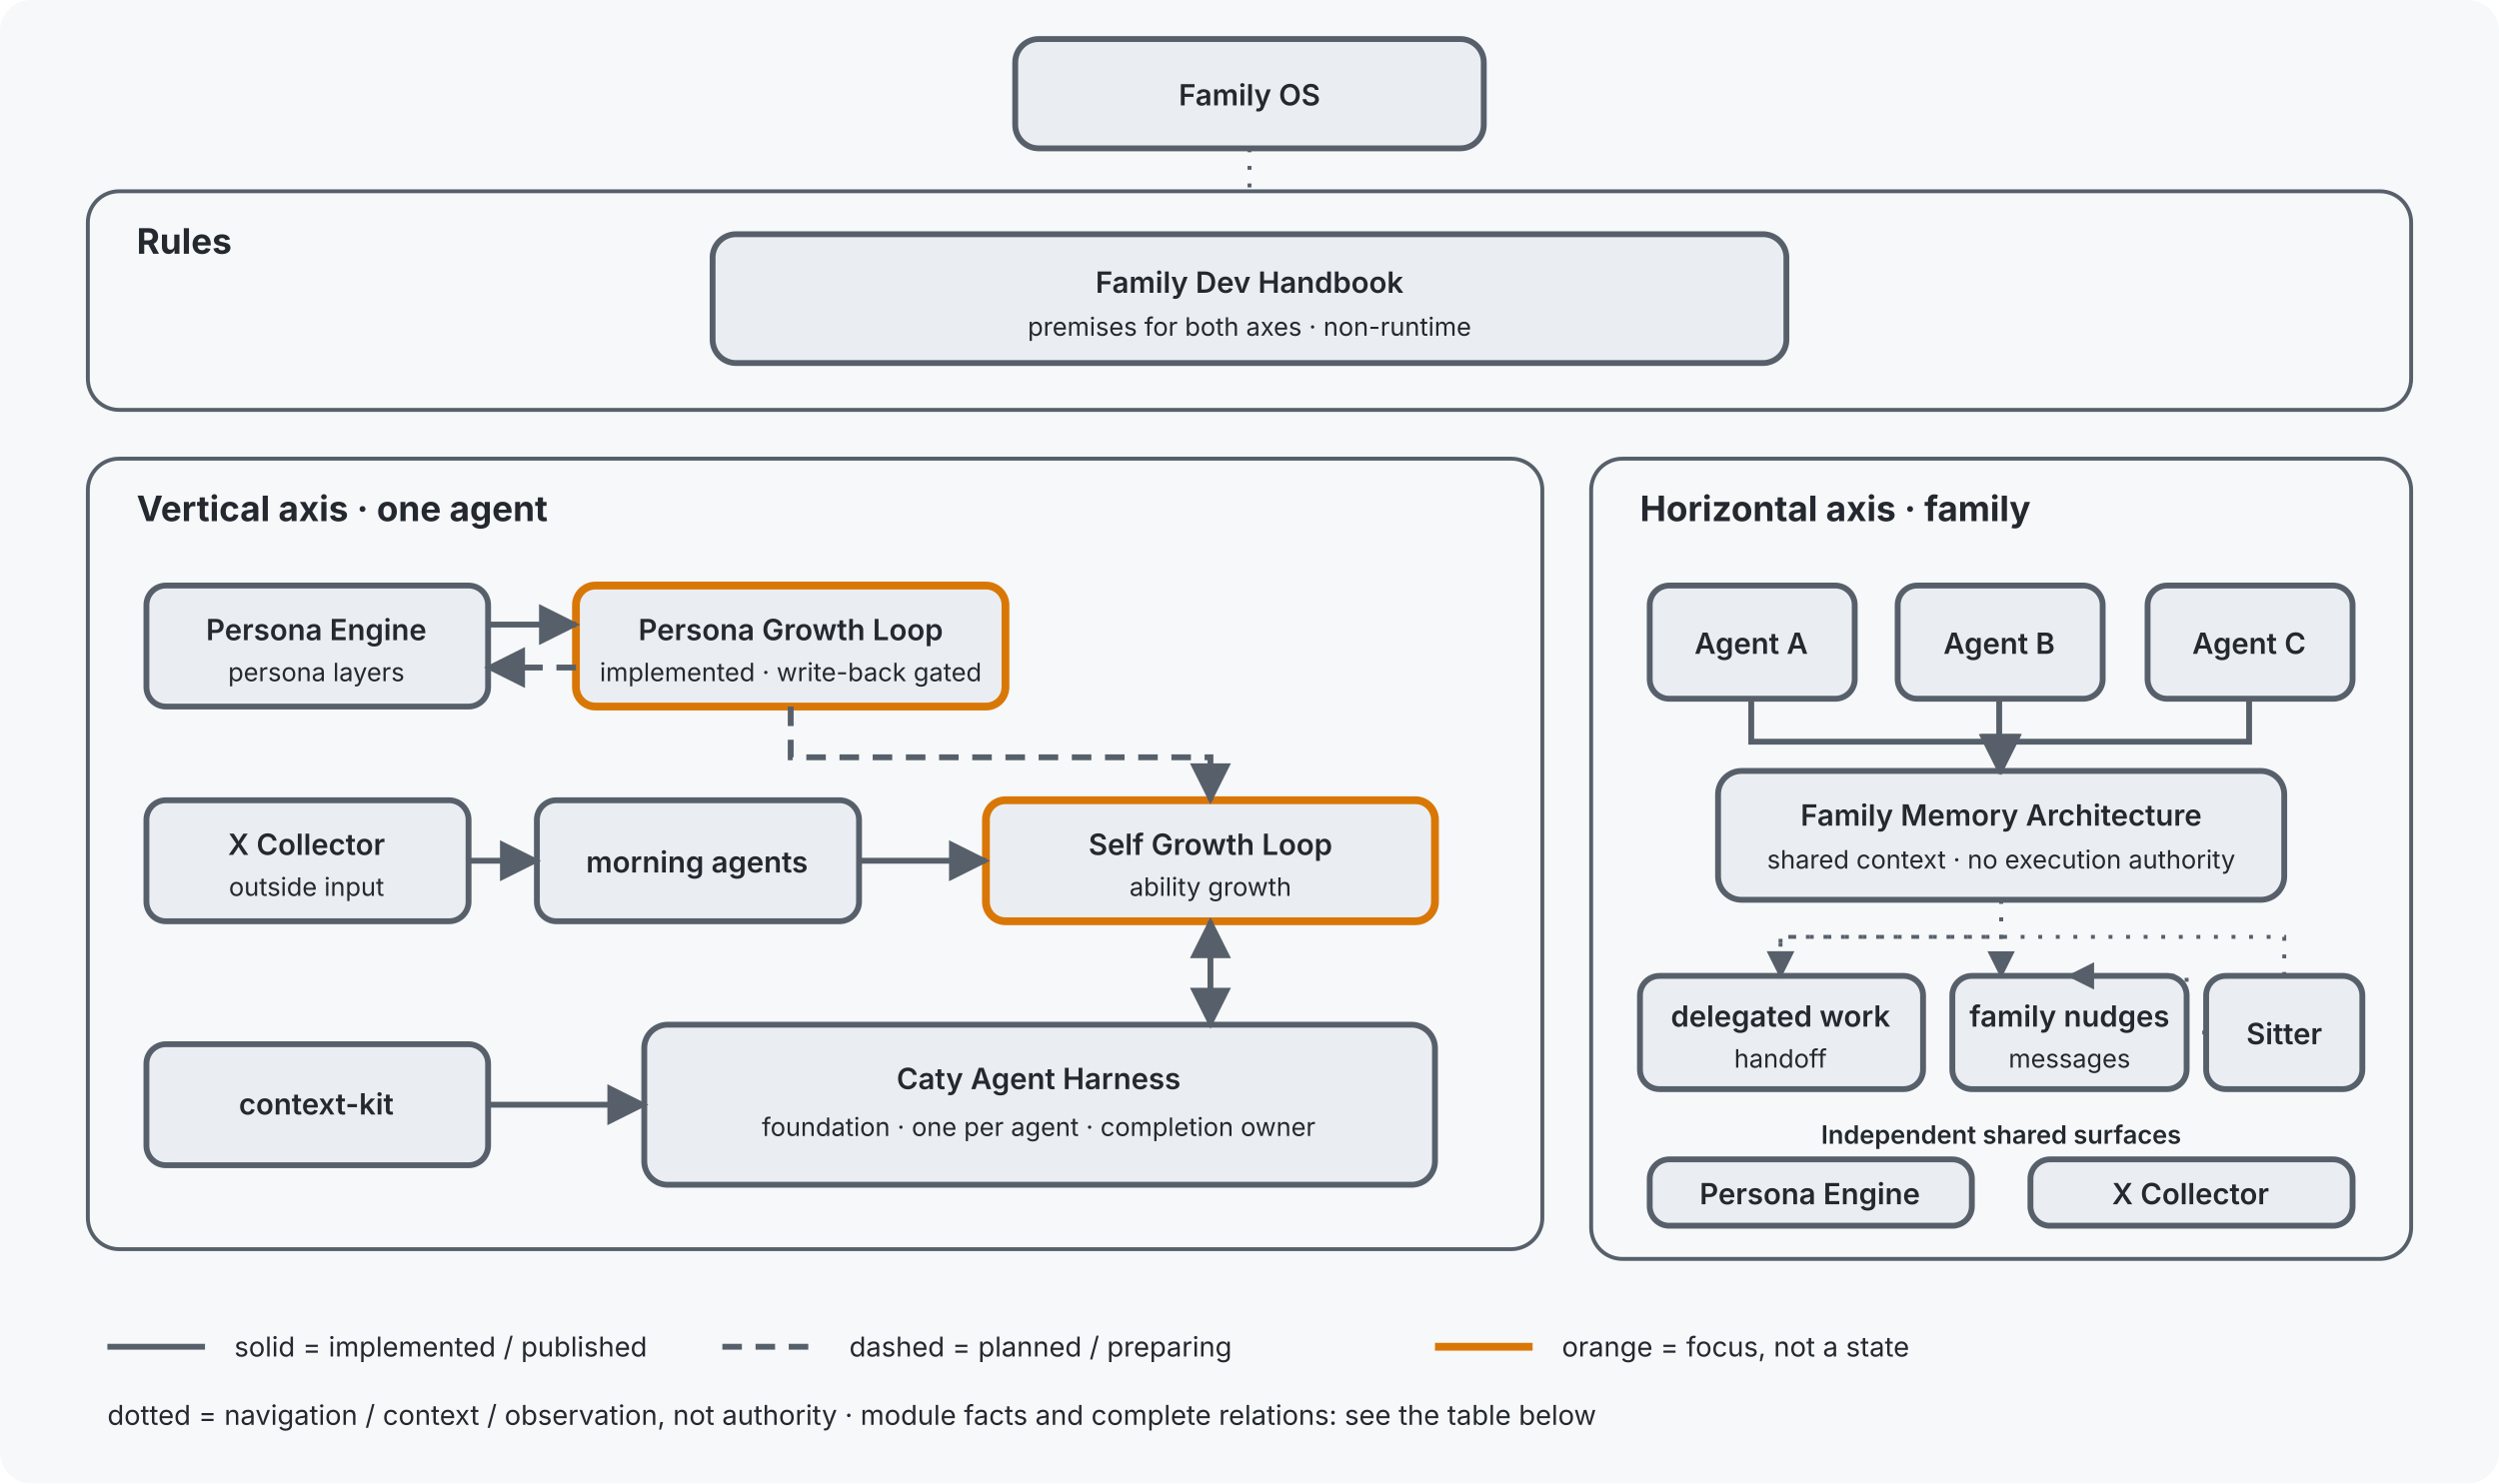
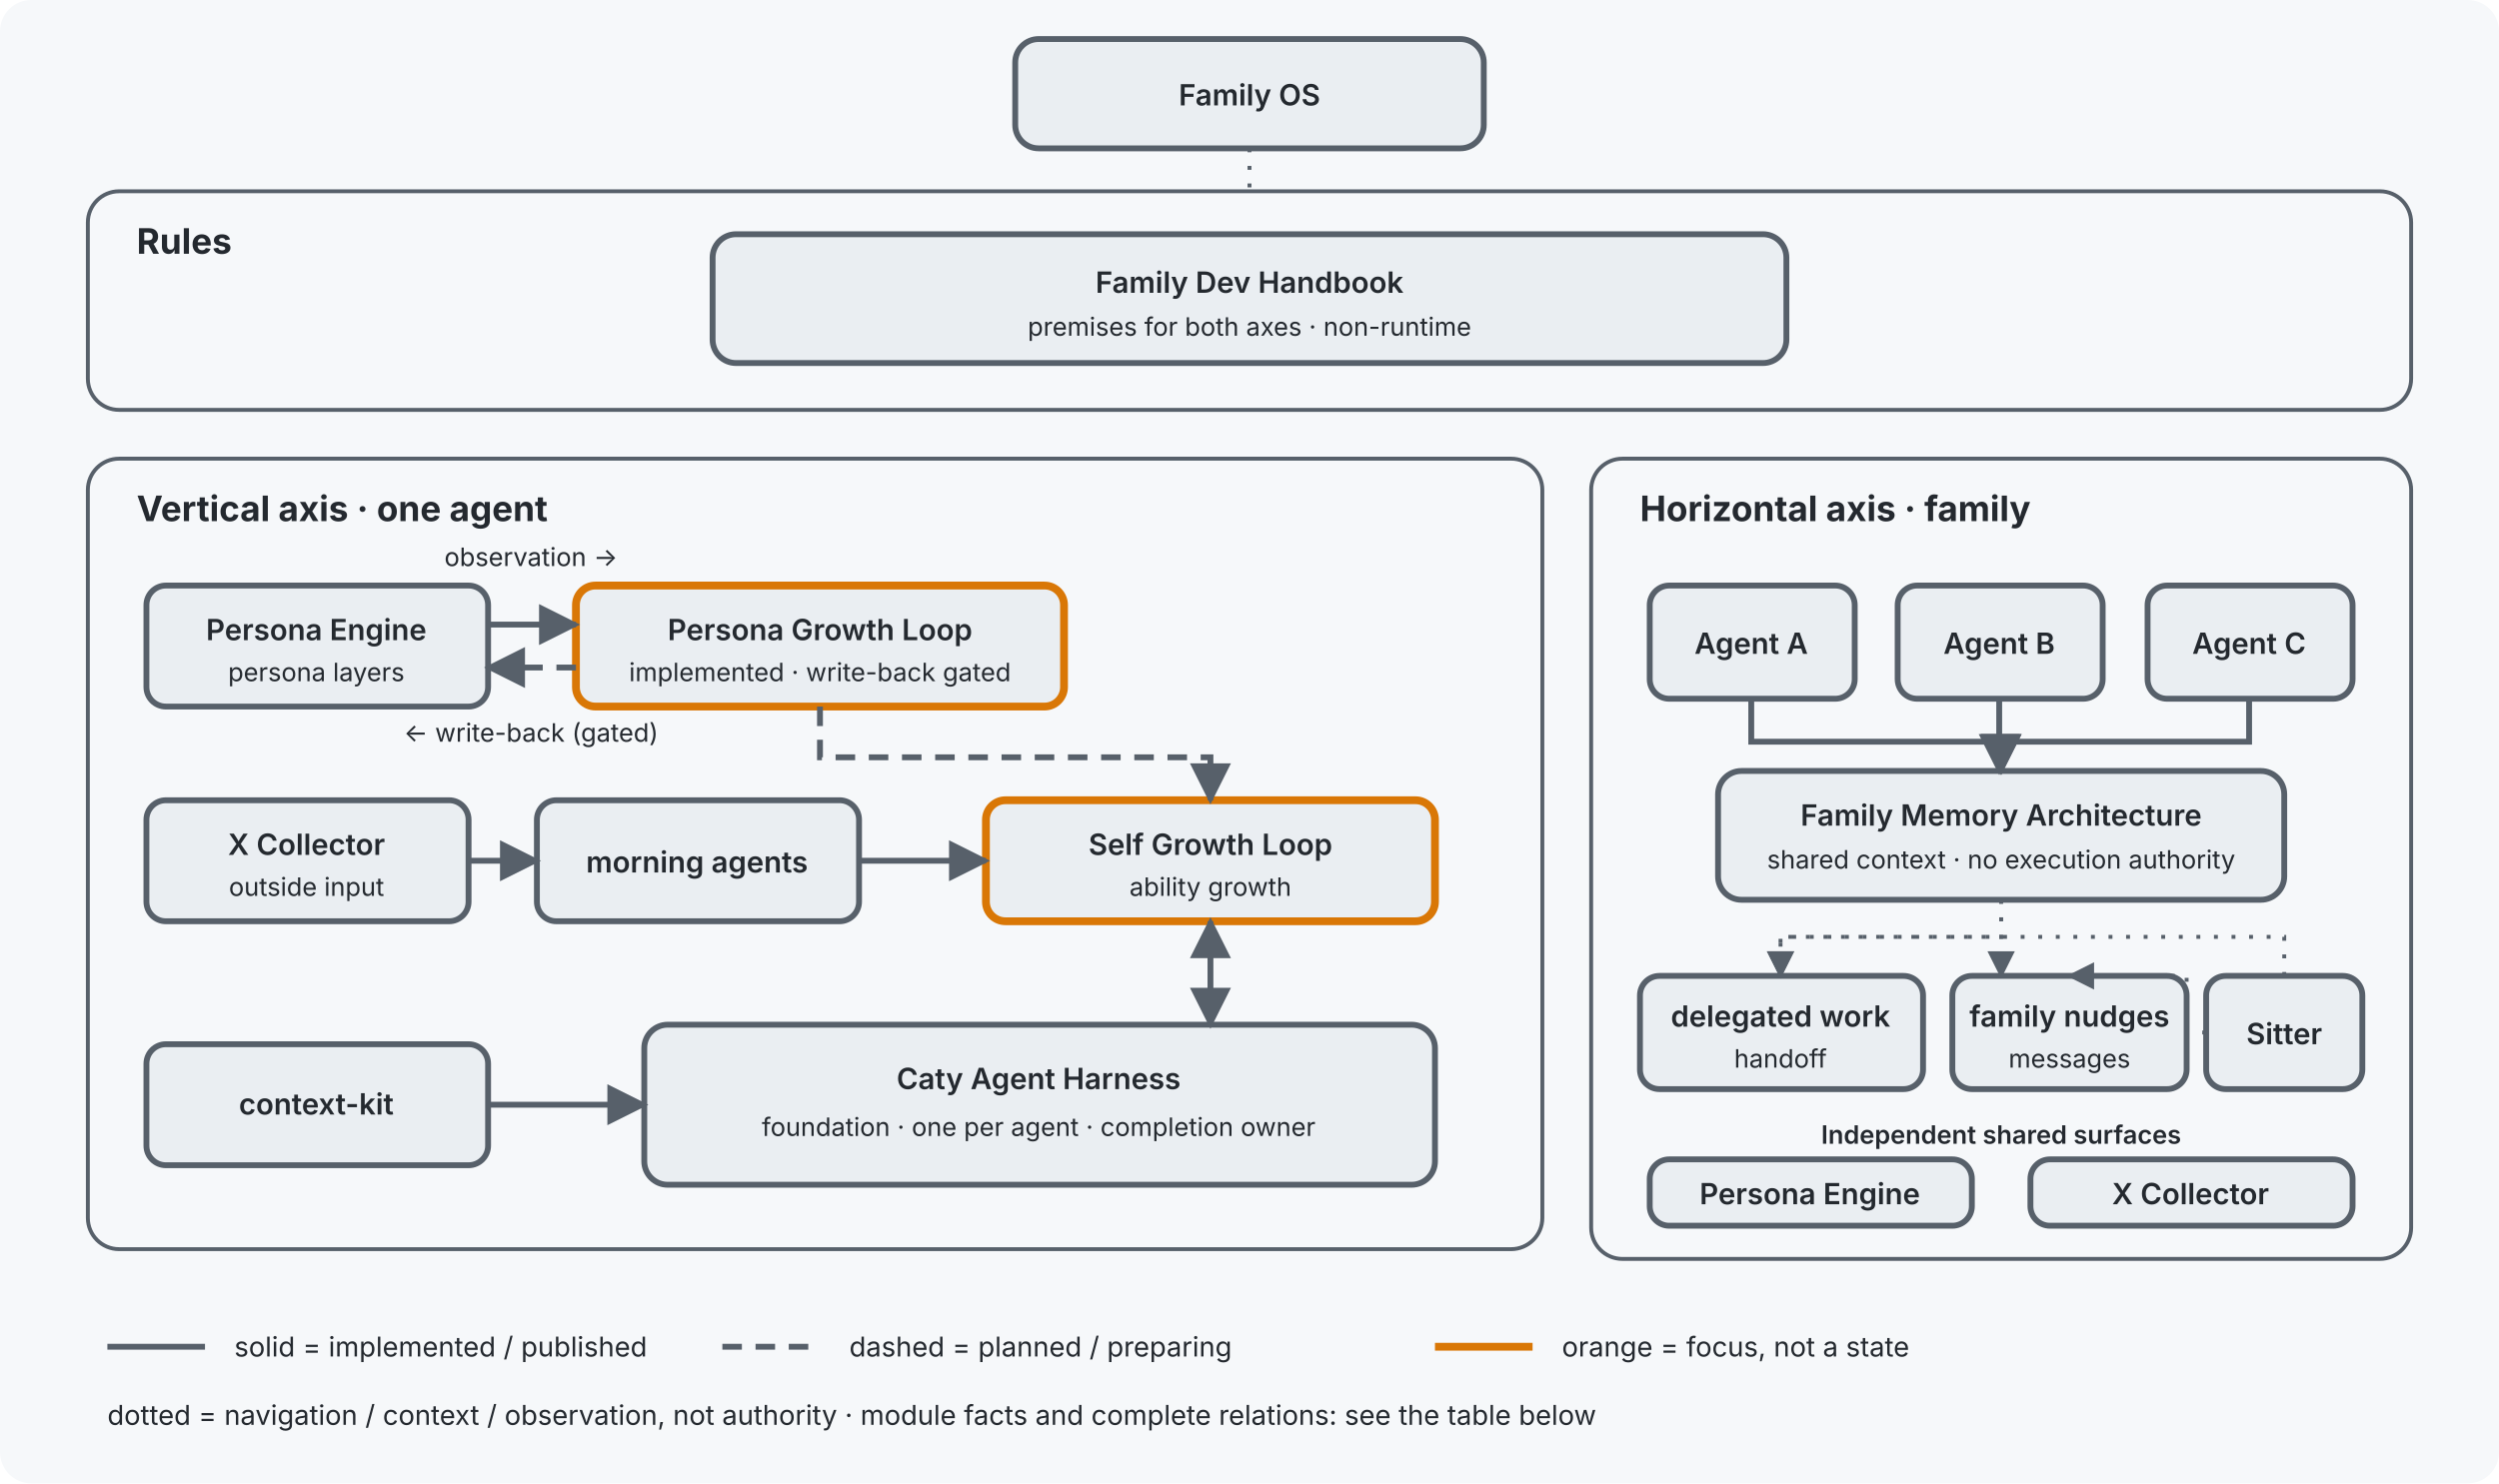
<svg xmlns="http://www.w3.org/2000/svg" viewBox="0 0 1280 760" role="img" aria-labelledby="title desc">
  <defs>
    <marker id="arrow" viewBox="0 0 10 10" refX="9" refY="5" markerWidth="7" markerHeight="7" orient="auto-start-reverse">
      <path d="M 0 0 L 10 5 L 0 10 z" fill="#57606a" />
    </marker>
    <style>
      .zone { fill: none; stroke: #57606a; stroke-width: 2; }
      .node { fill: #eaeef2; stroke: #57606a; stroke-width: 3; }
      .planned { stroke-dasharray: 10 7; }
      .focus { stroke: #d97706; stroke-width: 4; }
      .solid { fill: none; stroke: #57606a; stroke-width: 3; marker-end: url(#arrow); }
      .both { fill: none; stroke: #57606a; stroke-width: 3; marker-start: url(#arrow); marker-end: url(#arrow); }
      .dashed { fill: none; stroke: #57606a; stroke-width: 3; stroke-dasharray: 10 7; marker-end: url(#arrow); }
      .dotted { fill: none; stroke: #57606a; stroke-width: 2; stroke-dasharray: 2 7; }
      .aux { fill: none; stroke: #57606a; stroke-width: 2; stroke-dasharray: 2 7; marker-end: url(#arrow); }
      .heading { fill: #24292f; font: 700 18px -apple-system, BlinkMacSystemFont, "Segoe UI", sans-serif; }
      .label { fill: #24292f; font: 600 15px -apple-system, BlinkMacSystemFont, "Segoe UI", sans-serif; text-anchor: middle; }
      .small { fill: #24292f; font: 13px -apple-system, BlinkMacSystemFont, "Segoe UI", sans-serif; text-anchor: middle; }
      .subheading { fill: #24292f; font: 600 13px -apple-system, BlinkMacSystemFont, "Segoe UI", sans-serif; text-anchor: middle; }
      .legend { fill: #24292f; font: 14px -apple-system, BlinkMacSystemFont, "Segoe UI", sans-serif; }
    </style>
  </defs>
  <rect width="1280" height="760" rx="16" fill="#f6f8fa" />
  <rect class="node" x="520" y="20" width="240" height="56" rx="12" />
  <text class="label" x="640" y="54">Family OS</text>
  <path class="dotted" d="M640 76 V98" />
  <rect class="zone" x="45" y="98" width="1190" height="112" rx="16" />
  <text class="heading" x="70" y="130">Rules</text>
  <rect class="node" x="365" y="120" width="550" height="66" rx="12" />
  <text class="label" x="640" y="150">Family Dev Handbook</text>
  <text class="small" x="640" y="172">premises for both axes · non-runtime</text>
  <rect class="zone" x="45" y="235" width="745" height="405" rx="16" />
  <text class="heading" x="70" y="267">Vertical axis · one agent</text>
  <rect class="node" x="75" y="300" width="175" height="62" rx="10" />
  <text class="label" x="162" y="328">Persona Engine</text>
  <text class="small" x="162" y="349">persona layers</text>
-   <rect class="node focus" x="295" y="300" width="220" height="62" rx="10" />
-   <text class="label" x="405" y="328">Persona Growth Loop</text>
-   <text class="small" x="405" y="349">implemented · write-back gated</text>
+   <rect class="node focus" x="295" y="300" width="250" height="62" rx="10" />
+   <text class="label" x="420" y="328">Persona Growth Loop</text>
+   <text class="small" x="420" y="349">implemented · write-back gated</text>
  <path class="solid" d="M250 320 H295" />
  <path class="dashed" d="M295 342 H250" />
+   <text class="small" x="272" y="290">observation →</text>
+   <text class="small" x="272" y="380">← write-back (gated)</text>
  <rect class="node" x="75" y="410" width="165" height="62" rx="10" />
  <text class="label" x="157" y="438">X Collector</text>
  <text class="small" x="157" y="459">outside input</text>
  <rect class="node" x="275" y="410" width="165" height="62" rx="10" />
  <text class="label" x="357" y="447">morning agents</text>
  <rect class="node focus" x="505" y="410" width="230" height="62" rx="10" />
  <text class="label" x="620" y="438">Self Growth Loop</text>
  <text class="small" x="620" y="459">ability growth</text>
  <path class="solid" d="M240 441 H275" />
  <path class="solid" d="M440 441 H505" />
-   <path class="dashed" d="M405 362 V388 H620 V410" />
+   <path class="dashed" d="M420 362 V388 H620 V410" />
  <rect class="node" x="75" y="535" width="175" height="62" rx="10" />
  <text class="label" x="162" y="571">context-kit</text>
  <rect class="node" x="330" y="525" width="405" height="82" rx="12" />
  <text class="label" x="532" y="558">Caty Agent Harness</text>
  <text class="small" x="532" y="582">foundation · one per agent · completion owner</text>
  <path class="solid" d="M250 566 H330" />
  <path class="both" d="M620 472 V525" />
  <rect class="zone" x="815" y="235" width="420" height="410" rx="16" />
  <text class="heading" x="840" y="267">Horizontal axis · family</text>
  <rect class="node" x="845" y="300" width="105" height="58" rx="10" />
  <text class="label" x="897" y="335">Agent A</text>
  <rect class="node" x="972" y="300" width="105" height="58" rx="10" />
  <text class="label" x="1024" y="335">Agent B</text>
  <rect class="node" x="1100" y="300" width="105" height="58" rx="10" />
  <text class="label" x="1152" y="335">Agent C</text>
  <rect class="node" x="880" y="395" width="290" height="66" rx="12" />
  <text class="label" x="1025" y="423">Family Memory Architecture</text>
  <text class="small" x="1025" y="445">shared context · no execution authority</text>
  <path class="solid" d="M897 358 V380 H1025 V395" />
  <path class="solid" d="M1024 358 V395" />
  <path class="solid" d="M1152 358 V380 H1025 V395" />
  <rect class="node" x="840" y="500" width="145" height="58" rx="10" />
  <text class="label" x="912" y="526">delegated work</text>
  <text class="small" x="912" y="547">handoff</text>
  <rect class="node" x="1000" y="500" width="120" height="58" rx="10" />
  <text class="label" x="1060" y="526">family nudges</text>
  <text class="small" x="1060" y="547">messages</text>
  <rect class="node" x="1130" y="500" width="80" height="58" rx="10" />
  <text class="label" x="1170" y="535">Sitter</text>
  <path class="aux" d="M1025 461 V480 H912 V500" />
  <path class="aux" d="M1025 461 V500" />
  <path class="aux" d="M1130 529 H1120 V500 H1060" />
  <path class="aux" d="M1170 500 V480 H912 V500" />
  <text class="subheading" x="1025" y="586">Independent shared surfaces</text>
  <rect class="node" x="845" y="594" width="165" height="34" rx="10" />
  <text class="label" x="927" y="617">Persona Engine</text>
  <rect class="node" x="1040" y="594" width="165" height="34" rx="10" />
  <text class="label" x="1122" y="617">X Collector</text>
  <line x1="55" y1="690" x2="105" y2="690" stroke="#57606a" stroke-width="3" />
  <text class="legend" x="120" y="695">solid = implemented / published</text>
  <line x1="370" y1="690" x2="420" y2="690" stroke="#57606a" stroke-width="3" stroke-dasharray="10 7" />
  <text class="legend" x="435" y="695">dashed = planned / preparing</text>
  <line x1="735" y1="690" x2="785" y2="690" stroke="#d97706" stroke-width="4" />
  <text class="legend" x="800" y="695">orange = focus, not a state</text>
  <text class="legend" x="55" y="730">dotted = navigation / context / observation, not authority · module facts and complete relations: see the table below</text>
</svg>
